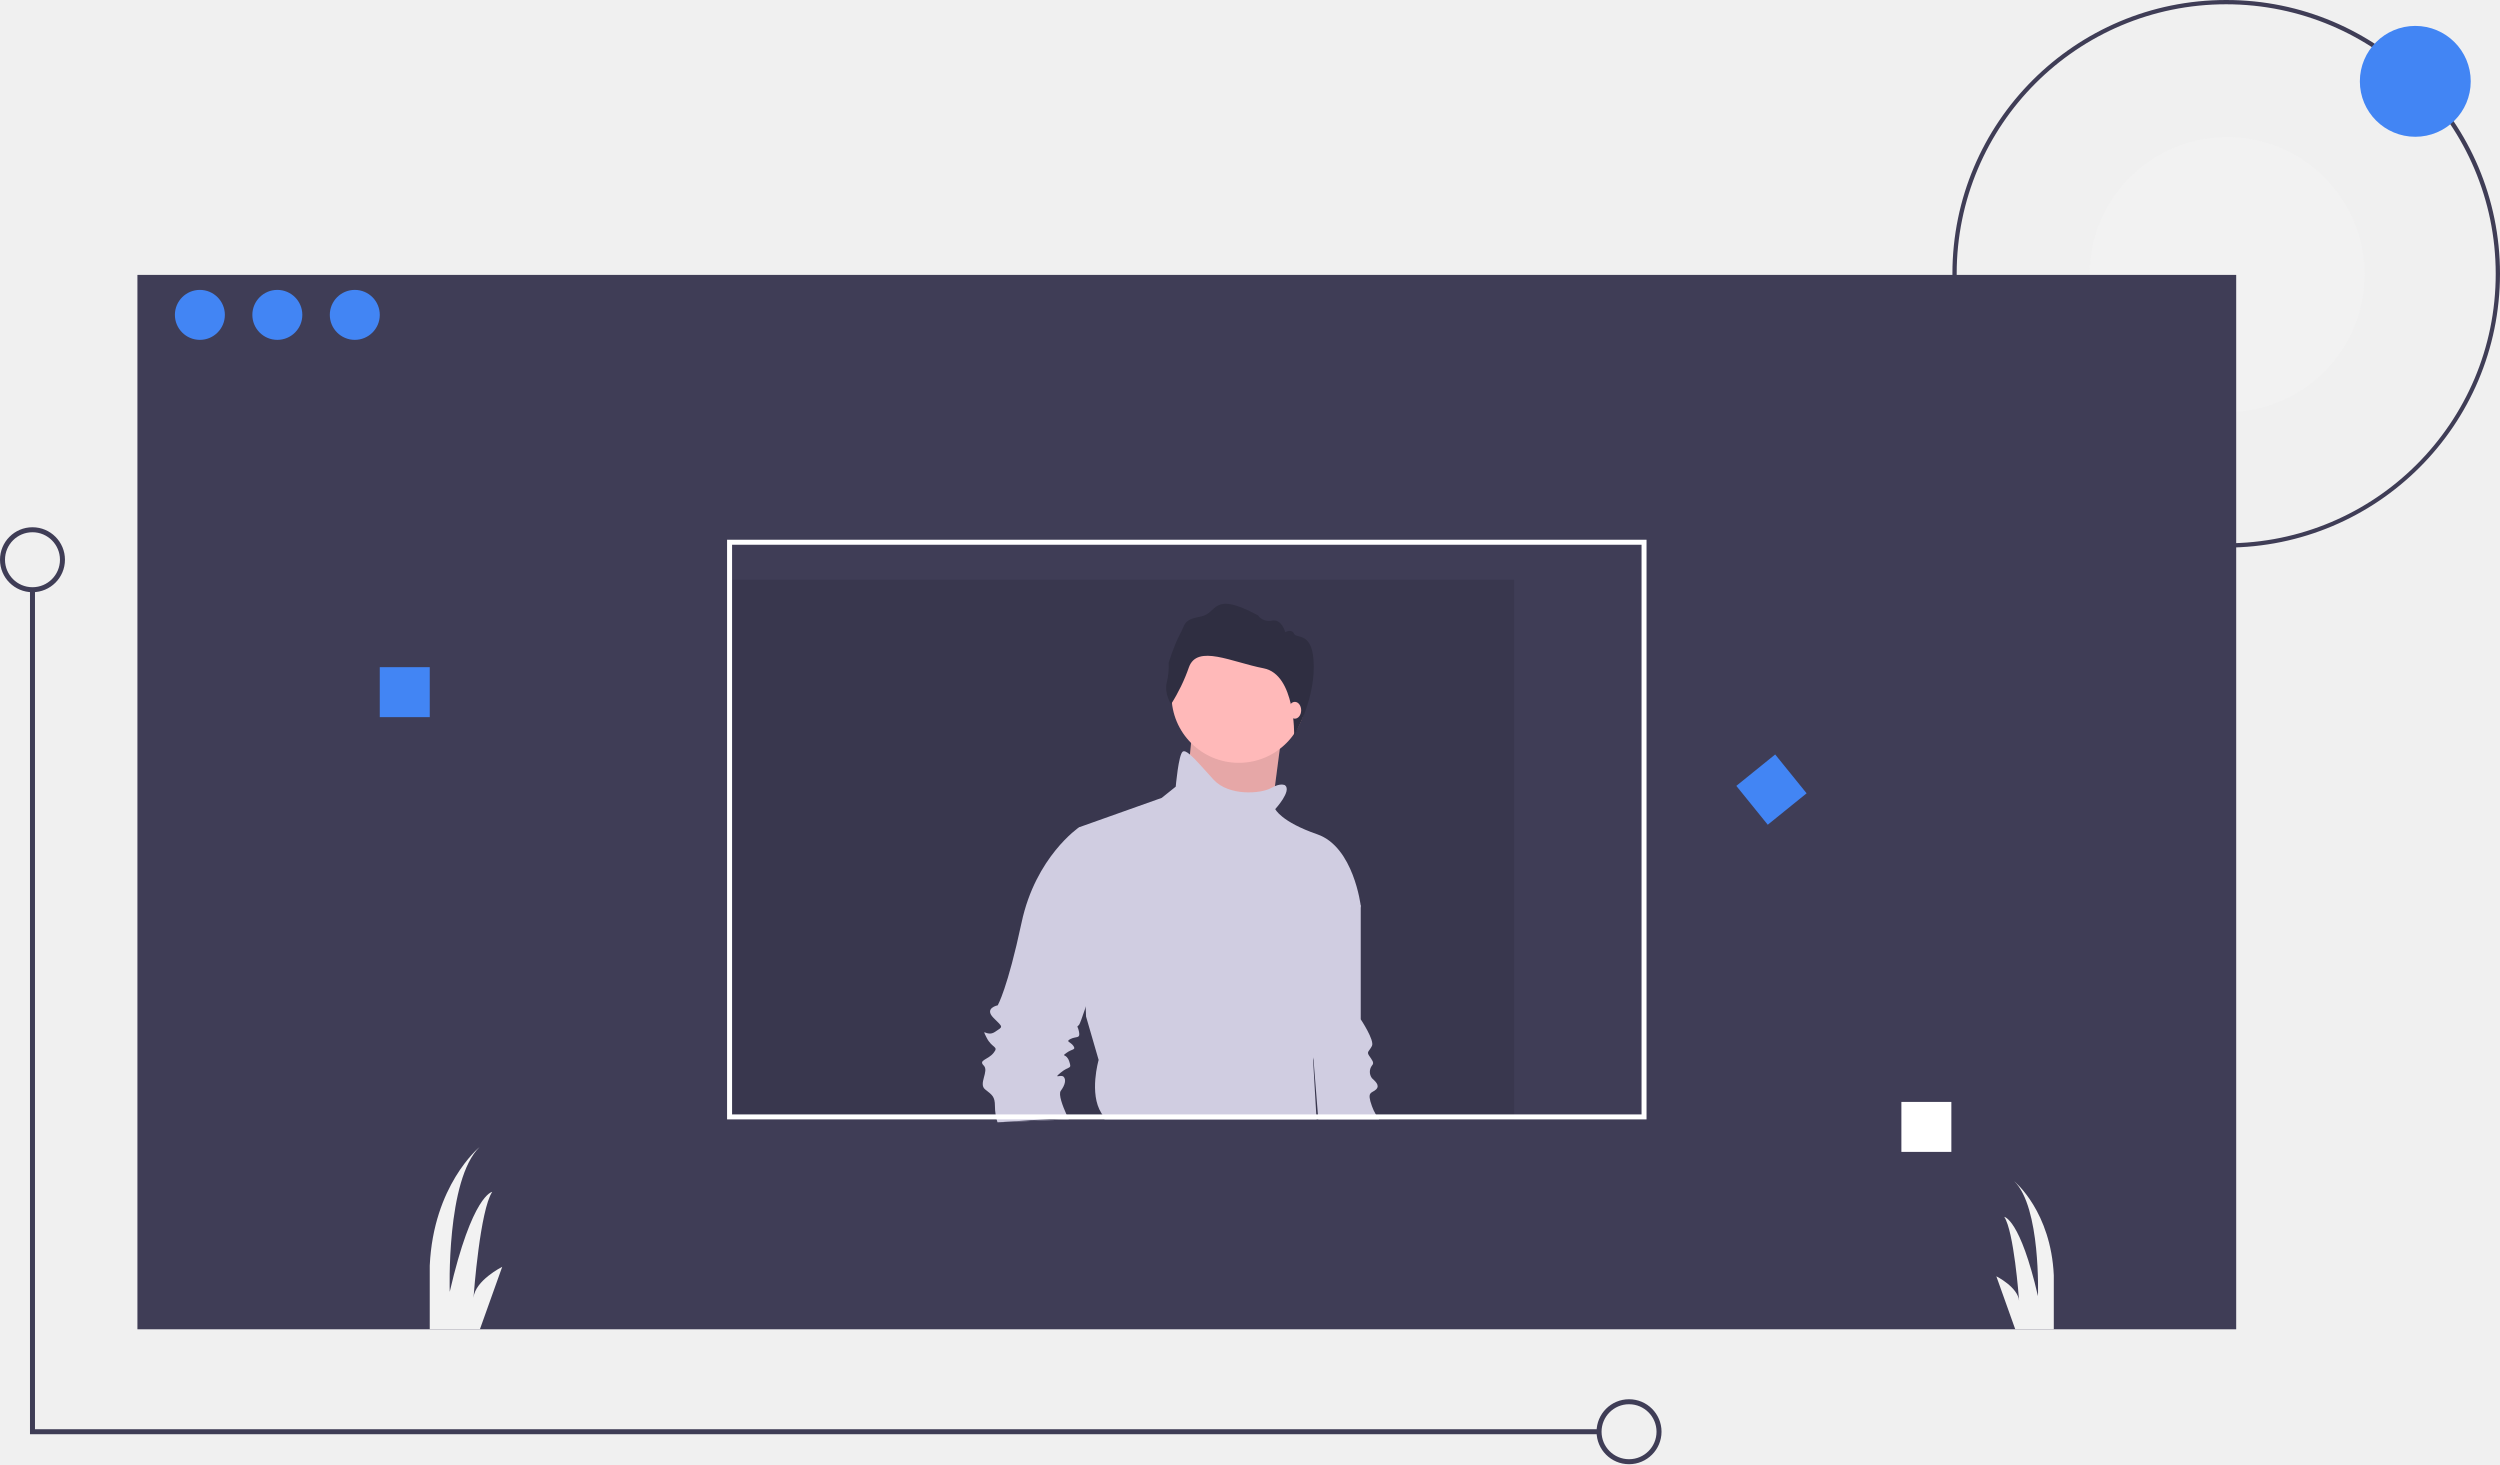
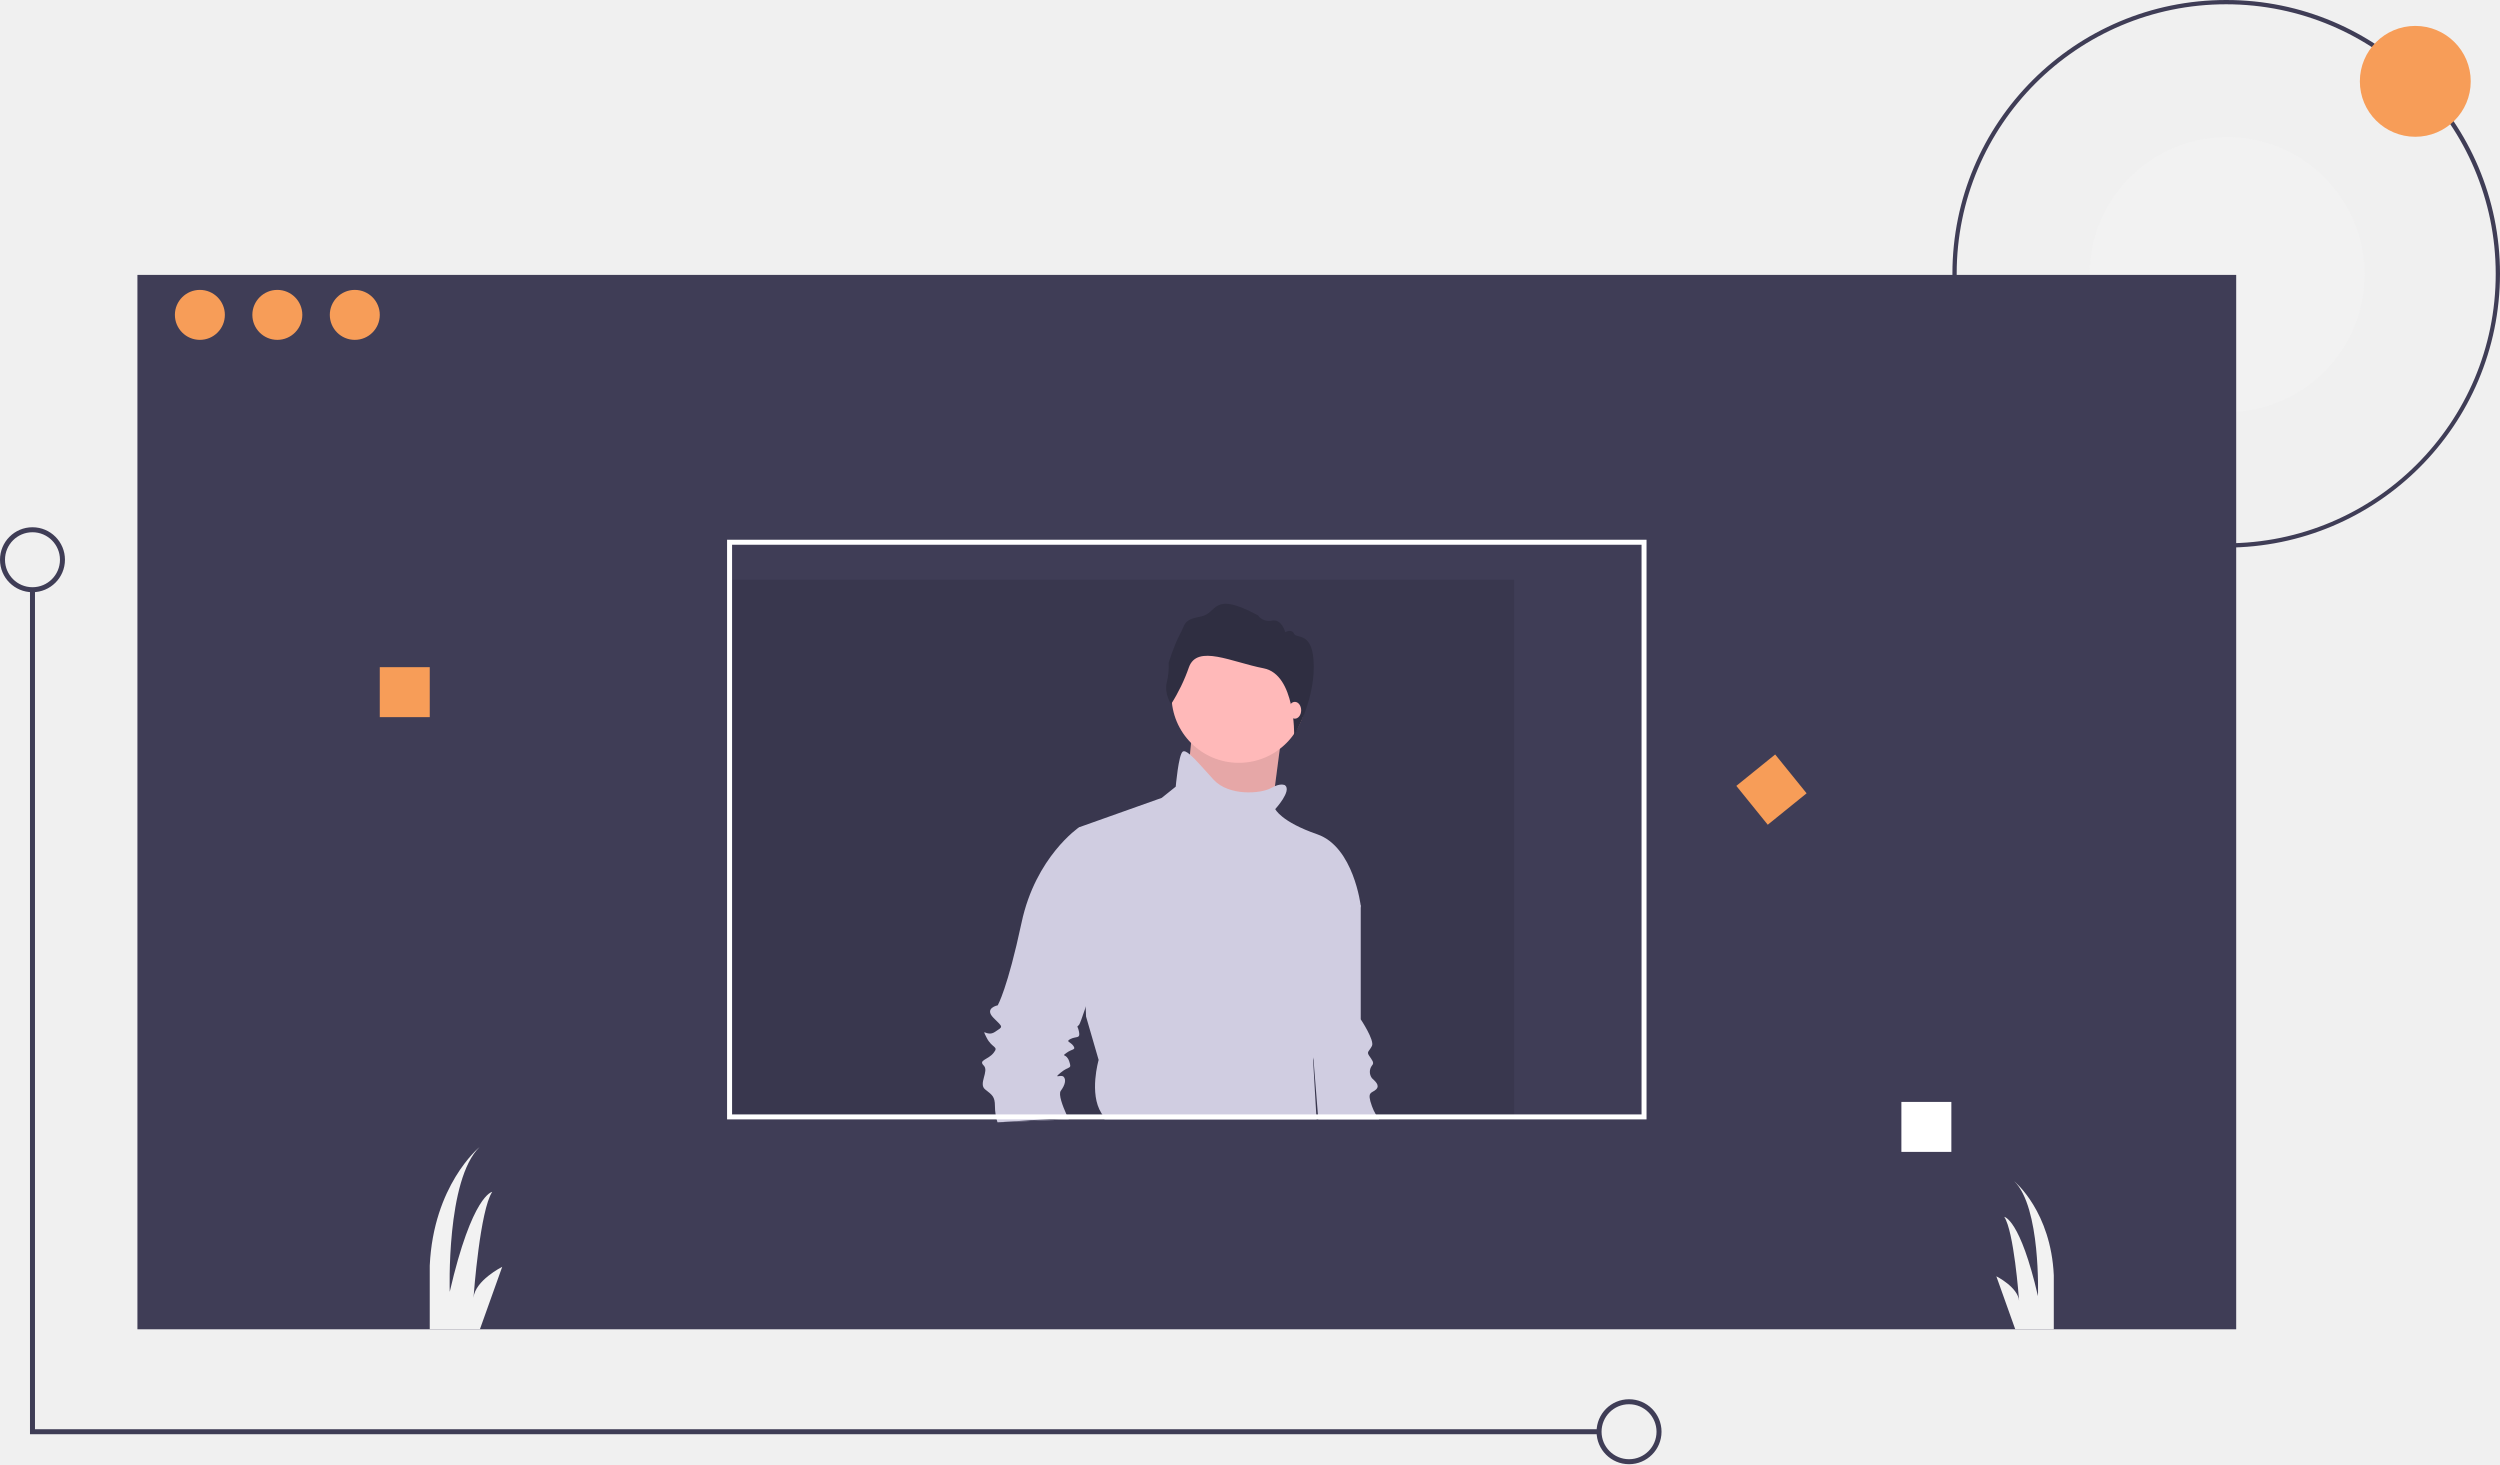
<svg xmlns="http://www.w3.org/2000/svg" id="e07c9319-842b-449a-9f57-029d5804b779" data-name="Layer 1" width="1168.75" height="684.517" viewBox="0 0 1168.75 684.517">
  <path d="M1056.375,363.742a128,128,0,1,1,128-128A128.145,128.145,0,0,1,1056.375,363.742Zm0-254a126,126,0,1,0,126,126A126.143,126.143,0,0,0,1056.375,109.742Z" transform="translate(-15.625 -107.7417)" fill="#3f3d56" />
  <circle cx="1041.179" cy="128.367" r="64.273" fill="#f2f2f2" />
  <rect x="64.244" y="128.517" width="981.176" height="492.924" fill="#3f3d56" />
  <rect x="339.908" y="271.021" width="367.941" height="252.303" opacity="0.1" />
-   <circle cx="1129.149" cy="38.028" r="25.917" fill="#4285f4" />
-   <circle cx="93.445" cy="147.206" r="11.681" fill="#4285f4" />
-   <circle cx="129.655" cy="147.206" r="11.681" fill="#4285f4" />
-   <circle cx="165.866" cy="147.206" r="11.681" fill="#4285f4" />
-   <rect x="177.546" y="311.903" width="23.361" height="23.361" fill="#4285f4" />
+   <circle cx="1129.149" cy="38.028" r="25.917" fill="#f79d58" />
+   <circle cx="93.445" cy="147.206" r="11.681" fill="#f79d58" />
+   <circle cx="129.655" cy="147.206" r="11.681" fill="#f79d58" />
+   <circle cx="165.866" cy="147.206" r="11.681" fill="#f79d58" />
+   <rect x="177.546" y="311.903" width="23.361" height="23.361" fill="#f79d58" />
  <rect x="888.899" y="515.147" width="23.361" height="23.361" fill="#fff" />
-   <rect x="832.104" y="465.199" width="23.361" height="23.361" transform="translate(-127.7592 529.1579) rotate(-38.97687)" fill="#4285f4" />
+   <rect x="832.104" y="465.199" width="23.361" height="23.361" transform="translate(-127.7592 529.1579) rotate(-38.97687)" fill="#f79d58" />
  <polygon points="747.563 670.5 14.017 670.5 14.017 275.693 16.353 275.693 16.353 668.164 747.563 668.164 747.563 670.5" fill="#3f3d56" />
  <path d="M777.205,792.258a15.185,15.185,0,1,1,15.185-15.185A15.202,15.202,0,0,1,777.205,792.258Zm0-28.034a12.849,12.849,0,1,0,12.849,12.849A12.863,12.863,0,0,0,777.205,764.225Z" transform="translate(-15.625 -107.7417)" fill="#3f3d56" />
  <path d="M30.81,384.603a15.185,15.185,0,1,1,15.185-15.185A15.202,15.202,0,0,1,30.81,384.603Zm0-28.034a12.849,12.849,0,1,0,12.849,12.849A12.863,12.863,0,0,0,30.81,356.569Z" transform="translate(-15.625 -107.7417)" fill="#3f3d56" />
  <path d="M250.407,699.981l-10.431,29.202H216.533V699.397c1.729-37.366,22.696-54.934,23.35-55.472-15.757,15.197-14.005,67.736-14.005,67.736,10.513-45.555,19.857-46.723,19.857-46.723-5.653,8.492-8.574,47.12-8.749,49.526C237.686,706.347,250.407,699.981,250.407,699.981Z" transform="translate(-15.625 -107.7417)" fill="#f2f2f2" />
  <path d="M975.776,703.952v25.23H957.753l-8.842-24.775S958.991,709.454,959.552,715.89c-.14-1.986-2.453-32.542-6.938-39.27,0,0,7.417.923,15.757,37.051,0,0,1.378-41.665-11.108-53.719C957.788,660.383,974.41,674.307,975.776,703.952Z" transform="translate(-15.625 -107.7417)" fill="#f2f2f2" />
  <path d="M660.34,631.06H631.93l-.19-2.33-2.07-25.97v-.01l-2.15-27,13.11-55.69,11.14,11.14V584.27s6.55,9.83,5.24,12.45-2.62,2.62-1.31,4.58c1.31,1.97,2.62,3.28,1.31,4.59a4.92,4.92,0,0,0,0,5.9c1.31,1.31,3.93,3.27,1.96,5.24-1.96,1.96-4.58.65-1.96,7.86a23.001,23.001,0,0,0,1.8,3.84A25.502,25.502,0,0,0,660.34,631.06Z" transform="translate(-15.625 -107.7417)" fill="#d0cde1" />
  <polygon points="557.189 343.847 553.258 383.159 593.225 389.056 596.173 366.452 599.122 343.847 557.189 343.847" fill="#ffb9b9" />
  <polygon points="557.189 343.847 553.258 383.159 593.225 389.056 596.173 366.452 599.122 343.847 557.189 343.847" opacity="0.1" />
  <circle cx="579.138" cy="325.174" r="31.45" fill="#ffb9b9" />
  <path d="M515.29,631.06c-.11-.23-.23-.47-.35-.73-.23-.49-.48-1.02-.75-1.6-1.74-3.88-3.87-9.4-2.64-11.05,1.97-2.62,2.62-5.24,1.31-6.55s-5.24,1.31-1.31-1.97c3.93-3.27,5.24-1.31,3.93-5.24s-3.93-1.96-1.31-3.93c2.62-1.96,4.59-1.31,3.28-3.27-1.31-1.97-3.93-1.97-1.31-3.28s4.59,0,3.93-3.28c-.66-3.27-1.31-1.96,0-3.27.34-.34,1.53-3.64,3.12-8.35,4.45-13.31,11.95-37.86,11.95-38.83,0-1.31-10.48-42.58-10.48-42.58l-4.59-2.63s-20.31,13.76-26.86,44.56c-6.56,30.79-11.14,38.66-11.14,38.66s-6.55,1.31-1.97,5.89c4.59,4.59,4.59,3.93.66,6.55s-6.55-2.62-3.93,2.62c2.62,5.25,5.89,3.94,3.27,7.21-2.62,3.28-7.2,3.28-4.58,5.9s-2.62,8.52.65,11.14c3.28,2.62,4.59,3.27,4.59,7.86a24.268,24.268,0,0,0,.31,3.84,19.597,19.597,0,0,0,.48,2.33c.15.61.3,1.07.4,1.36Z" transform="translate(-15.625 -107.7417)" fill="#d0cde1" />
  <polygon points="499.665 523.318 502.335 523.318 502.475 522.388 499.315 522.588 487.825 523.318 466.325 524.678 499.665 523.318" fill="#3f3d56" />
  <path d="M529.24,603.27l-5.89-20.31-.16-4.42-3.12-84.04,38.66-13.75L565.28,475.5s1.31-15.07,3.28-16.38c.71-.47,1.85.08,3.36,1.36,2.65,2.25,6.45,6.74,11.05,11.75,7.21,7.86,22.28,6.55,26.86,3.93a15.468,15.468,0,0,1,1.83-.91c3.29-1.36,4.72-.4,4.72-.4,3.28,2.62-4.58,11.14-4.58,11.14s2.62,5.89,19.65,11.79c17.04,5.9,20.32,33.42,20.32,33.42s-20.32,55.03-19.66,58.96c.56,3.37-1.76,10.59-2.44,12.59v.01c-.11.32-.18.51-.18.51l1.49,25.46.14,2.33H532.01a13.478,13.478,0,0,0-1.11-2.33c-.11-.18-.23-.37-.35-.56C524.66,618.99,529.24,603.27,529.24,603.27Z" transform="translate(-15.625 -107.7417)" fill="#d0cde1" />
  <path d="M563.095,436.944s-3.266-4.899-2.01-10.174a30.837,30.837,0,0,0,.879-9.17s2.638-8.542,5.276-13.315,1.382-6.783,9.672-8.29,4.899-12.31,26.755-.628a6.41,6.41,0,0,0,6.657,2.512c4.522-.879,6.155,5.401,6.155,5.401s3.015-1.759,4.145.754,9.191-1.508,9.191,15.45-9.173,32.105-9.173,32.105.672-28.524-14.275-31.414-31.026-11.305-34.92-.502A82.35,82.35,0,0,1,563.095,436.944Z" transform="translate(-15.625 -107.7417)" fill="#2f2e41" />
  <ellipse cx="605.346" cy="332.054" rx="2.948" ry="3.931" fill="#ffb9b9" />
  <path d="M355.53,360.07V631.06H785.38V360.07ZM783.05,628.73H357.87V362.41H783.05Z" transform="translate(-15.625 -107.7417)" fill="#fff" />
</svg>
